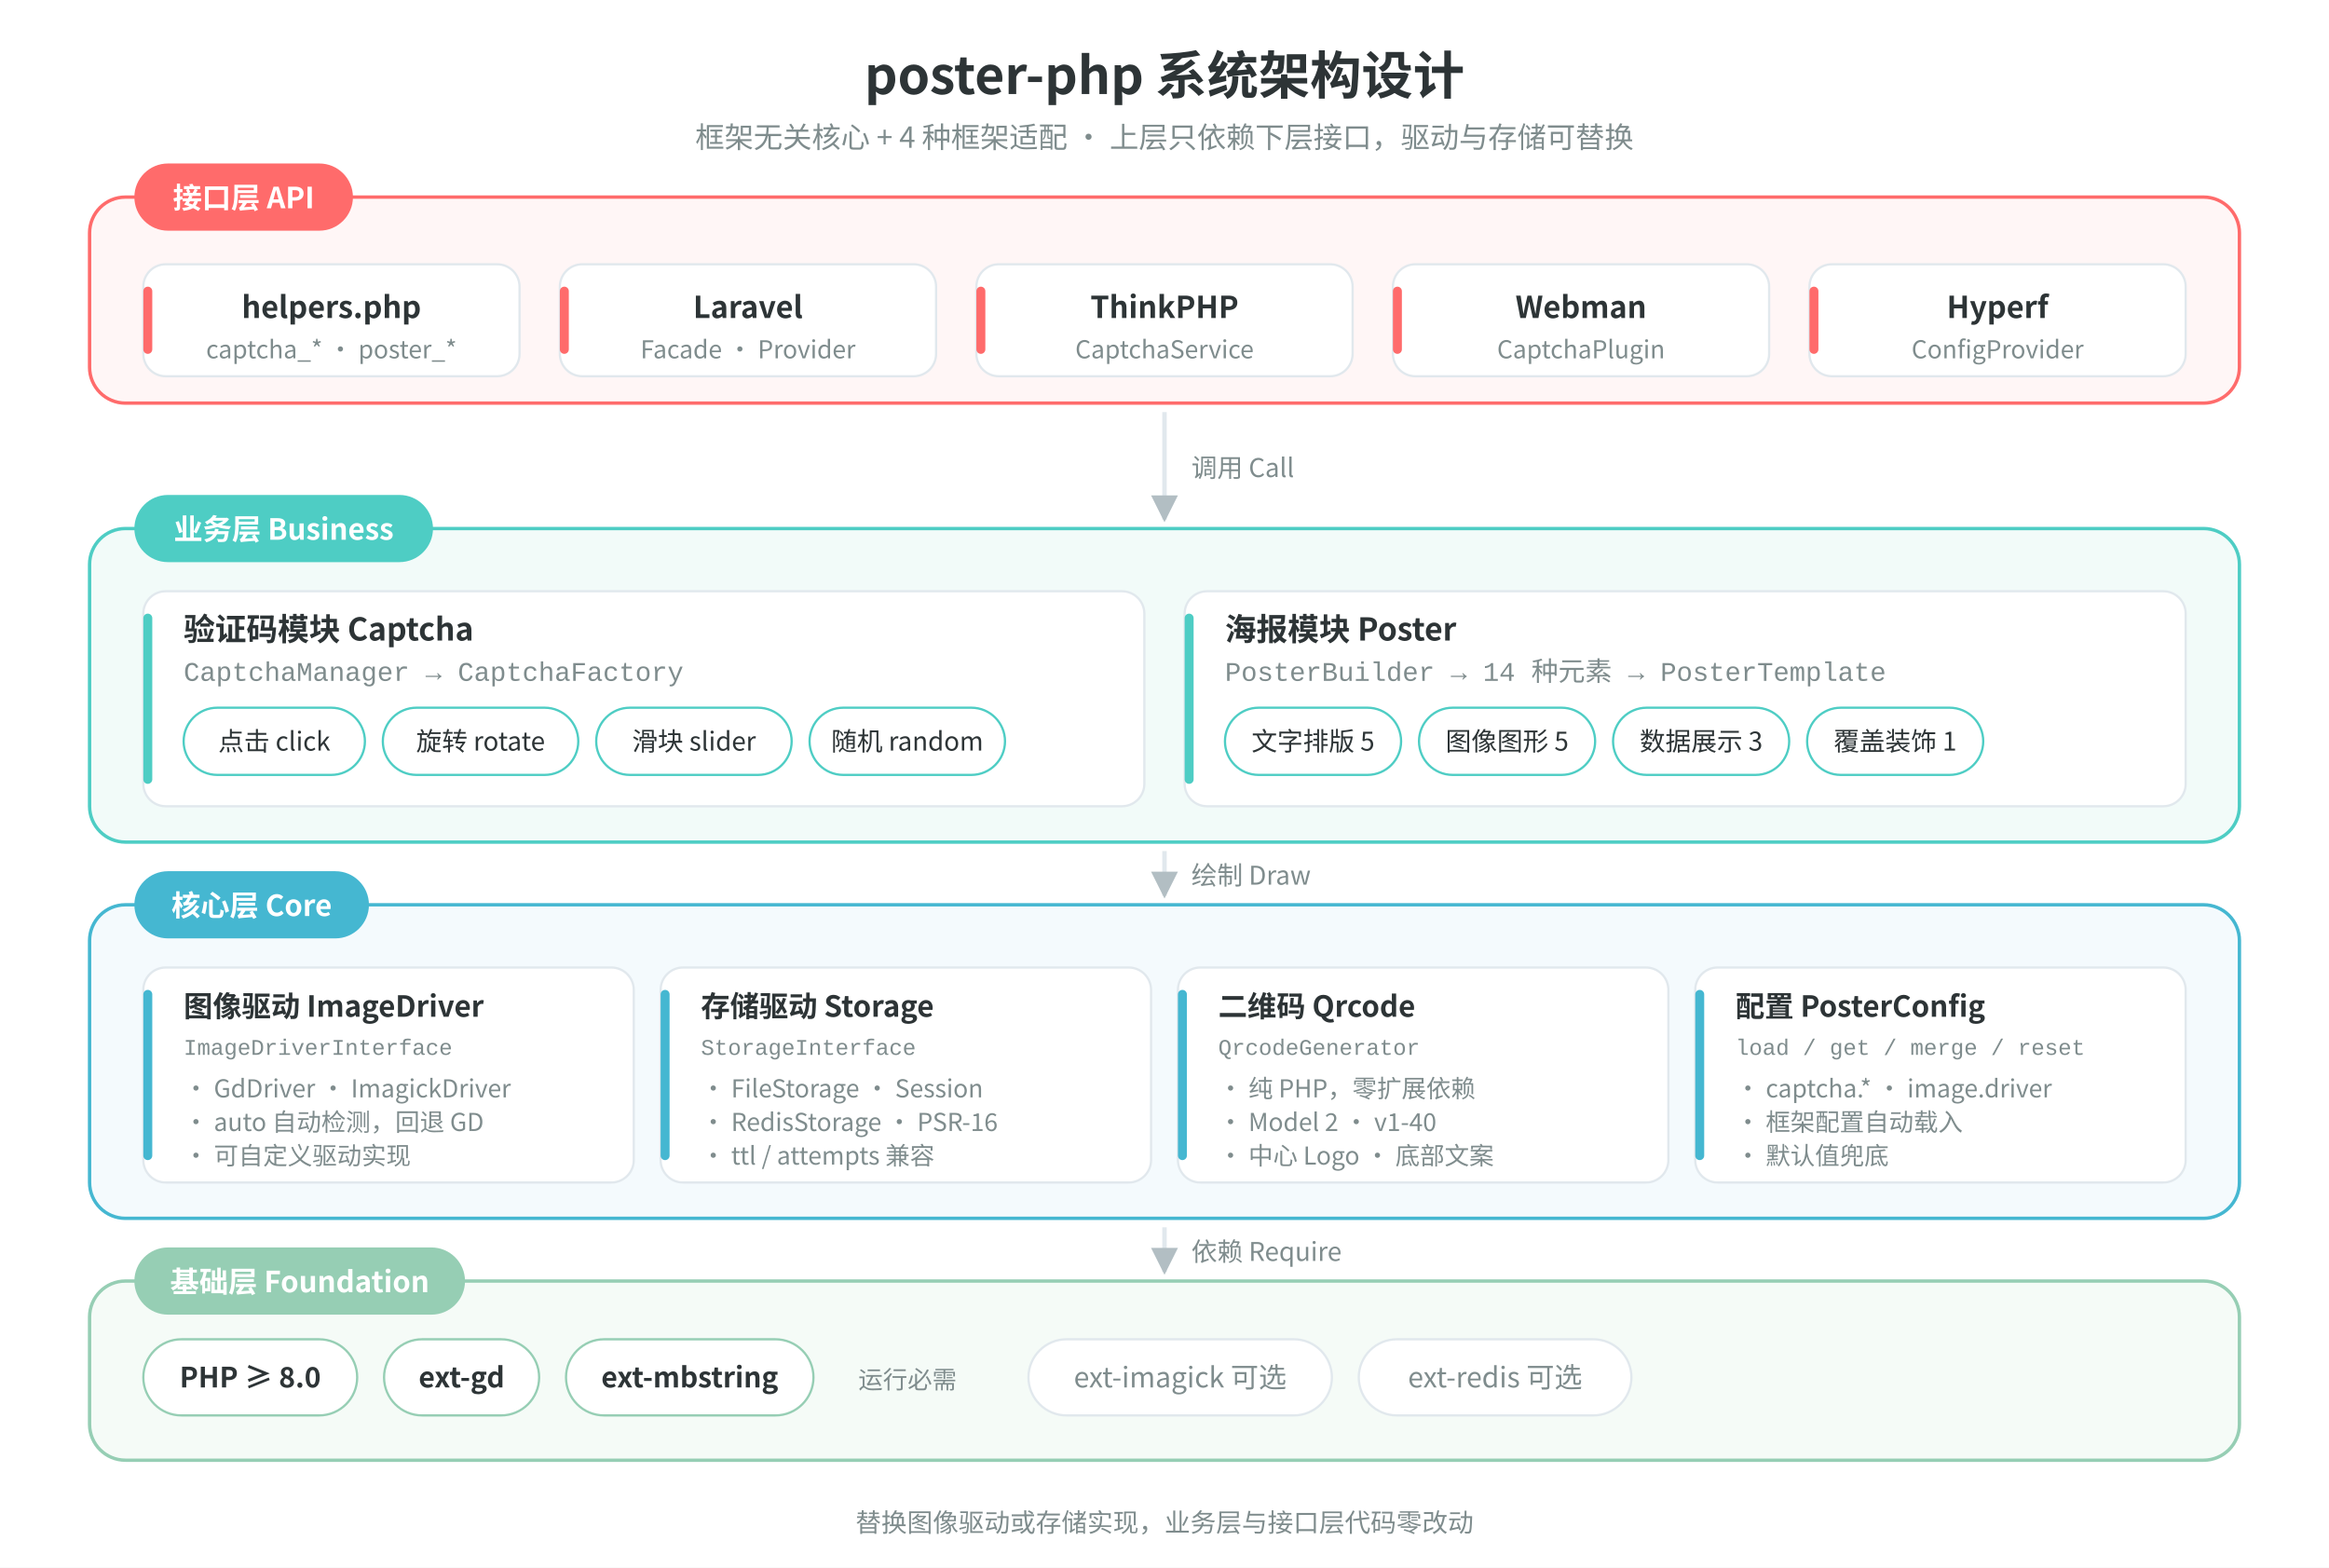
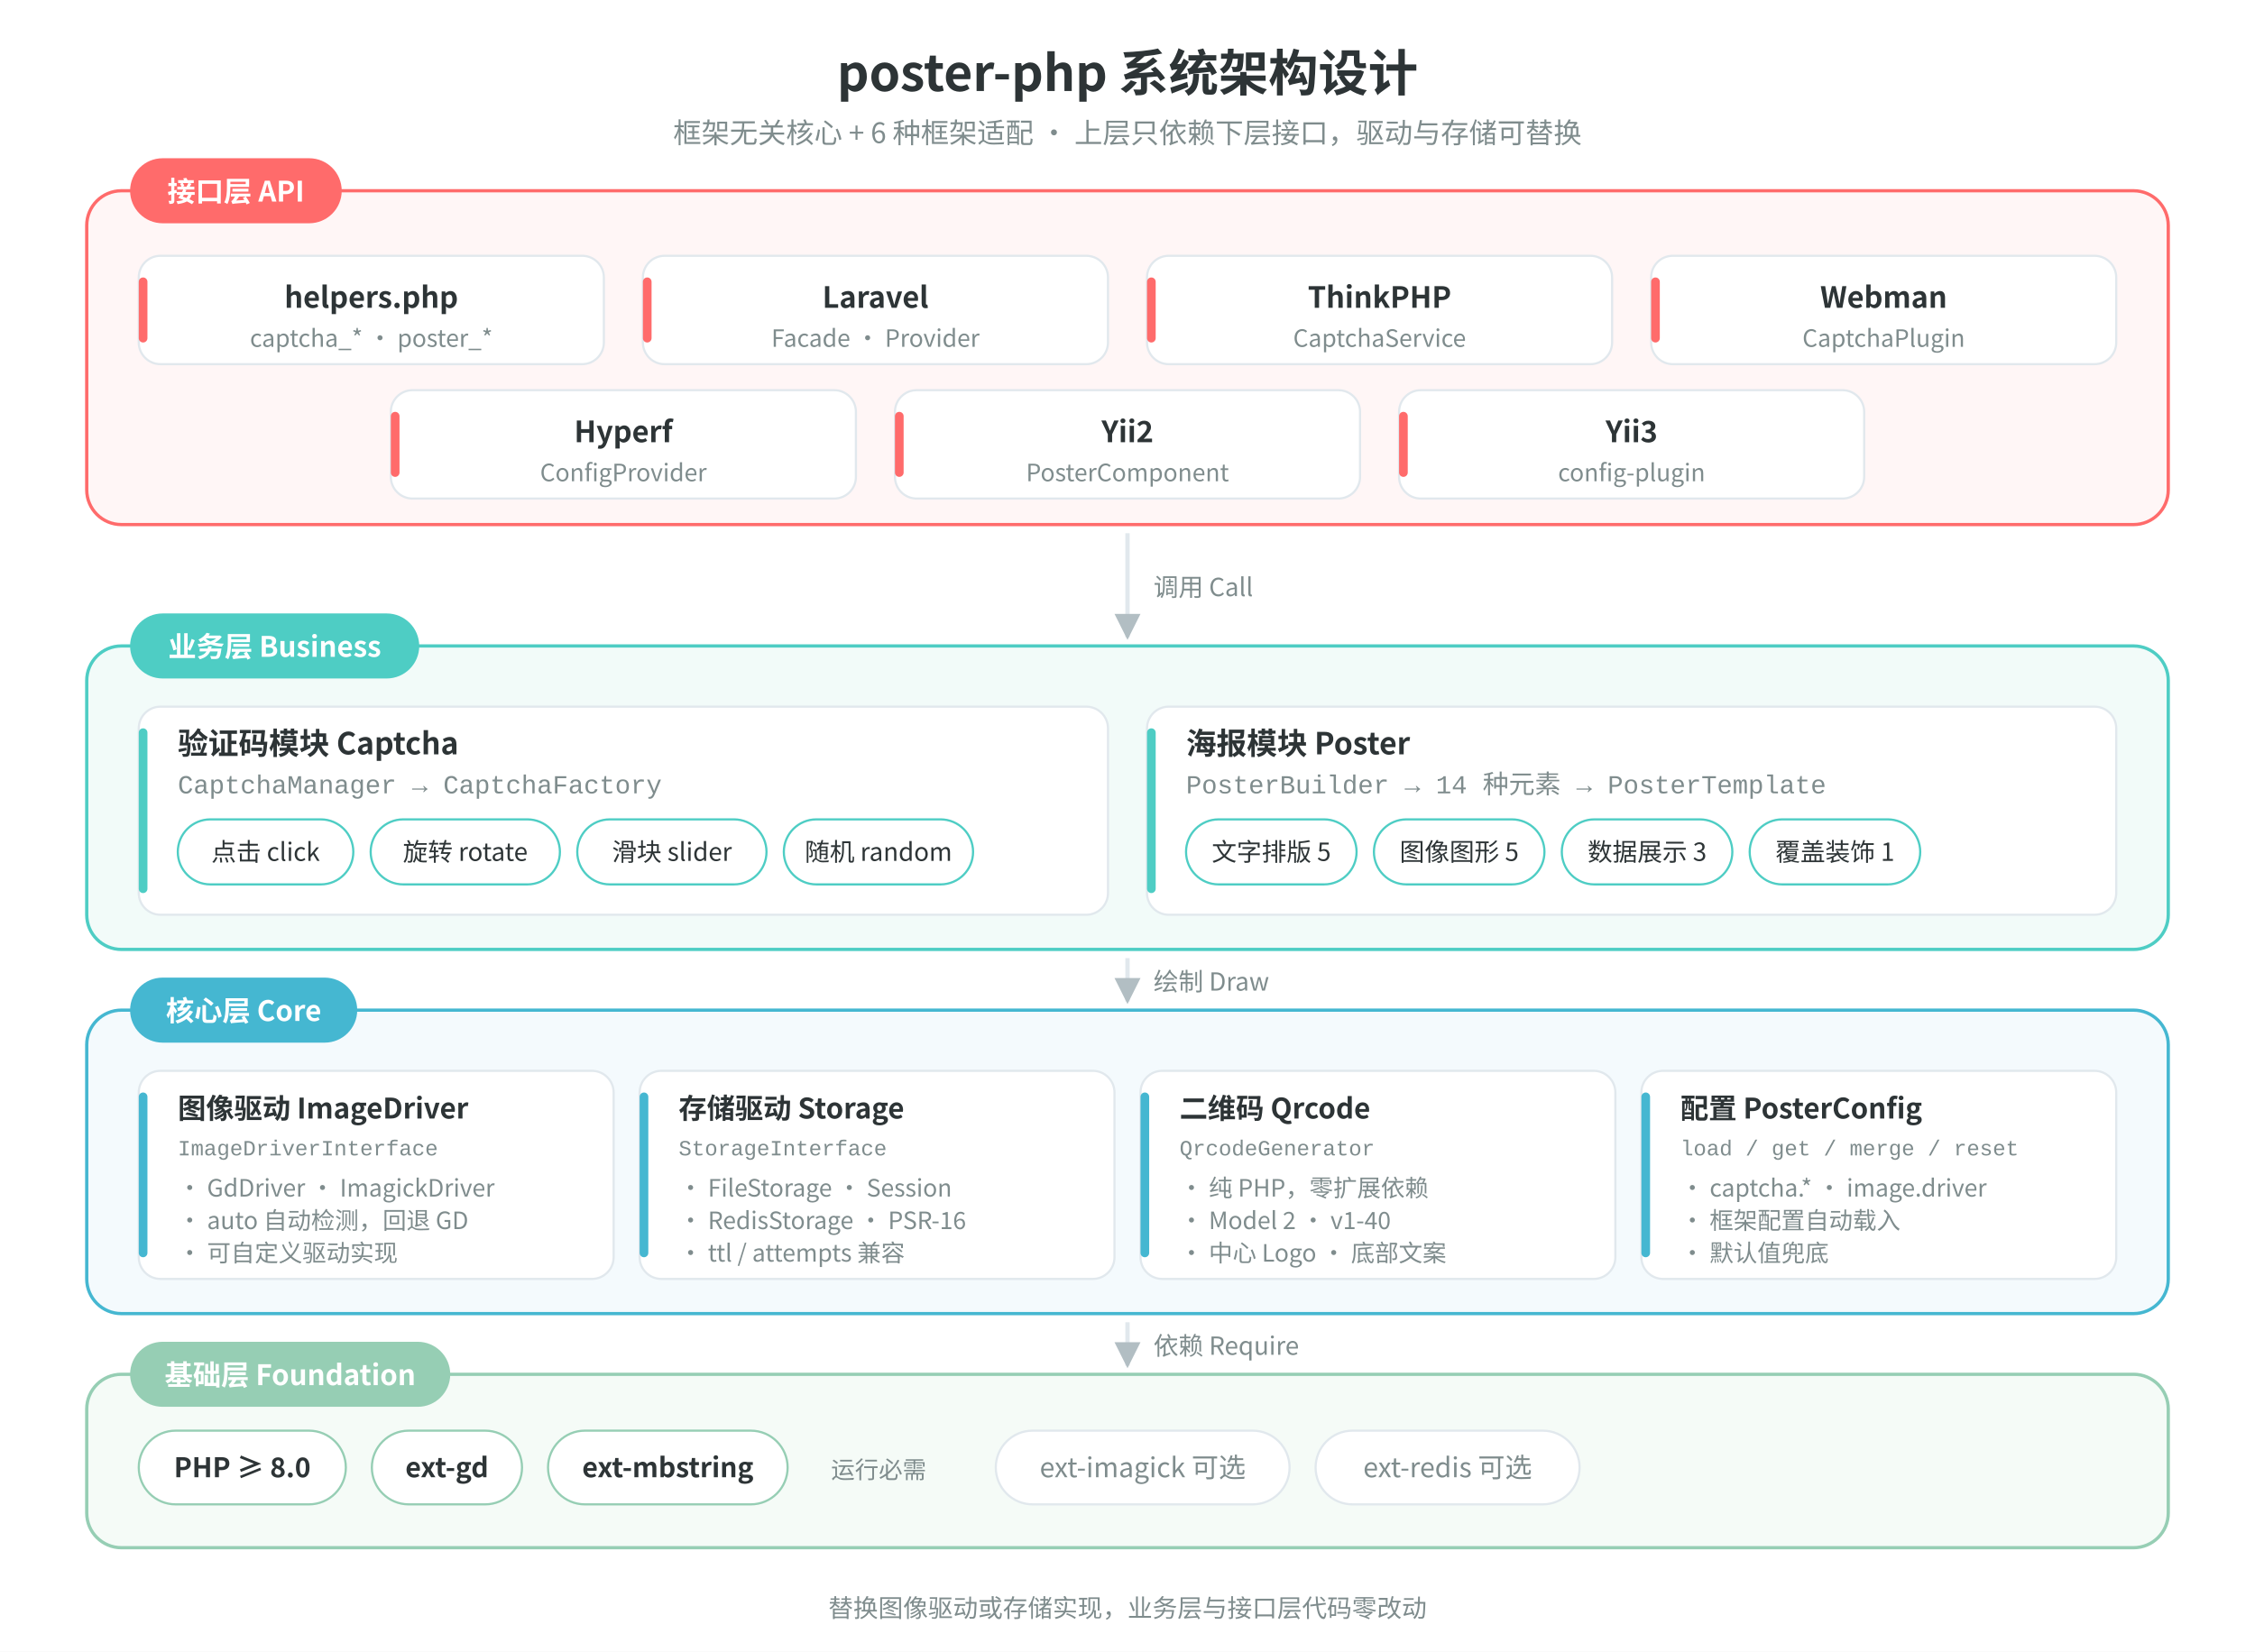
- <svg xmlns="http://www.w3.org/2000/svg" viewBox="0 0 1040 700" width="1040" height="700" font-family="-apple-system,BlinkMacSystemFont,'Segoe UI','PingFang SC','Hiragino Sans GB','Microsoft YaHei','Noto Sans CJK SC',sans-serif" role="img" aria-label="poster-php 系统架构设计">
+ <svg xmlns="http://www.w3.org/2000/svg" viewBox="0 0 1040 762" width="1040" height="762" font-family="-apple-system,BlinkMacSystemFont,'Segoe UI','PingFang SC','Hiragino Sans GB','Microsoft YaHei','Noto Sans CJK SC',sans-serif" role="img" aria-label="poster-php 系统架构设计">
  <defs>
    <marker id="arrow" viewBox="0 0 10 10" refX="9" refY="5" markerWidth="6" markerHeight="6" orient="auto">
      <path d="M0 0L10 5L0 10Z" fill="#B2BEC3" />
    </marker>
  </defs>
-   <rect width="1040" height="700" fill="#FFFFFF" />
+   <rect width="1040" height="762" fill="#FFFFFF" />
  <text x="520" y="42" font-size="23" fill="#2D3436" font-weight="700" text-anchor="middle">poster-php 系统架构设计</text>
-   <text x="520" y="66" font-size="13" fill="#7F8C8D" text-anchor="middle">框架无关核心 + 4 种框架适配 · 上层只依赖下层接口，驱动与存储可替换</text>
-   <rect x="40" y="88" width="960" height="92" rx="16" fill="#FFF6F6" stroke="#FF6B6B" stroke-width="1.5" />
+   <text x="520" y="66" font-size="13" fill="#7F8C8D" text-anchor="middle">框架无关核心 + 6 种框架适配 · 上层只依赖下层接口，驱动与存储可替换</text>
+   <rect x="40" y="88" width="960" height="154" rx="16" fill="#FFF6F6" stroke="#FF6B6B" stroke-width="1.5" />
  <rect x="60" y="73" width="97.6" height="30" rx="15" fill="#FF6B6B" />
  <text x="108.8" y="93" font-size="13" fill="#FFFFFF" font-weight="700" text-anchor="middle">接口层 API</text>
-   <rect x="64" y="118" width="168" height="50" rx="10" fill="#FFFFFF" stroke="#E1E8ED" stroke-width="1" />
+   <rect x="64" y="118" width="214.5" height="50" rx="10" fill="#FFFFFF" stroke="#E1E8ED" stroke-width="1" />
  <rect x="64" y="128" width="4" height="30" rx="2" fill="#FF6B6B" />
-   <text x="148" y="142" font-size="13.5" fill="#2D3436" font-weight="600" text-anchor="middle">helpers.php</text>
-   <text x="148" y="160" font-size="11" fill="#7F8C8D" text-anchor="middle">captcha_* · poster_*</text>
-   <rect x="250" y="118" width="168" height="50" rx="10" fill="#FFFFFF" stroke="#E1E8ED" stroke-width="1" />
-   <rect x="250" y="128" width="4" height="30" rx="2" fill="#FF6B6B" />
-   <text x="334" y="142" font-size="13.5" fill="#2D3436" font-weight="600" text-anchor="middle">Laravel</text>
-   <text x="334" y="160" font-size="11" fill="#7F8C8D" text-anchor="middle">Facade · Provider</text>
-   <rect x="436" y="118" width="168" height="50" rx="10" fill="#FFFFFF" stroke="#E1E8ED" stroke-width="1" />
-   <rect x="436" y="128" width="4" height="30" rx="2" fill="#FF6B6B" />
-   <text x="520" y="142" font-size="13.5" fill="#2D3436" font-weight="600" text-anchor="middle">ThinkPHP</text>
-   <text x="520" y="160" font-size="11" fill="#7F8C8D" text-anchor="middle">CaptchaService</text>
-   <rect x="622" y="118" width="168" height="50" rx="10" fill="#FFFFFF" stroke="#E1E8ED" stroke-width="1" />
-   <rect x="622" y="128" width="4" height="30" rx="2" fill="#FF6B6B" />
-   <text x="706" y="142" font-size="13.5" fill="#2D3436" font-weight="600" text-anchor="middle">Webman</text>
-   <text x="706" y="160" font-size="11" fill="#7F8C8D" text-anchor="middle">CaptchaPlugin</text>
-   <rect x="808" y="118" width="168" height="50" rx="10" fill="#FFFFFF" stroke="#E1E8ED" stroke-width="1" />
-   <rect x="808" y="128" width="4" height="30" rx="2" fill="#FF6B6B" />
-   <text x="892" y="142" font-size="13.5" fill="#2D3436" font-weight="600" text-anchor="middle">Hyperf</text>
-   <text x="892" y="160" font-size="11" fill="#7F8C8D" text-anchor="middle">ConfigProvider</text>
-   <rect x="40" y="236" width="960" height="140" rx="16" fill="#F2FBF9" stroke="#4ECDC4" stroke-width="1.5" />
-   <rect x="60" y="221" width="133.35" height="30" rx="15" fill="#4ECDC4" />
-   <text x="126.68" y="241" font-size="13" fill="#FFFFFF" font-weight="700" text-anchor="middle">业务层 Business</text>
-   <rect x="64" y="264" width="447" height="96" rx="10" fill="#FFFFFF" stroke="#E1E8ED" stroke-width="1" />
-   <rect x="64" y="274" width="4" height="76" rx="2" fill="#4ECDC4" />
-   <text x="82" y="286" font-size="14" fill="#2D3436" font-weight="600">验证码模块 Captcha</text>
-   <text x="82" y="304" font-size="12" fill="#7F8C8D" font-family="'SFMono-Regular',Consolas,'Liberation Mono',Menlo,monospace">CaptchaManager → CaptchaFactory</text>
-   <rect x="82" y="316" width="80.95" height="30" rx="15" fill="#FFFFFF" stroke="#4ECDC4" stroke-width="1" />
-   <text x="122.48" y="335.14" font-size="11.5" fill="#2D3436" text-anchor="middle">点击 click</text>
-   <rect x="170.95" y="316" width="87.28" height="30" rx="15" fill="#FFFFFF" stroke="#4ECDC4" stroke-width="1" />
-   <text x="214.59" y="335.14" font-size="11.5" fill="#2D3436" text-anchor="middle">旋转 rotate</text>
-   <rect x="266.23" y="316" width="87.28" height="30" rx="15" fill="#FFFFFF" stroke="#4ECDC4" stroke-width="1" />
-   <text x="309.86" y="335.14" font-size="11.5" fill="#2D3436" text-anchor="middle">滑块 slider</text>
-   <rect x="361.5" y="316" width="87.28" height="30" rx="15" fill="#FFFFFF" stroke="#4ECDC4" stroke-width="1" />
-   <text x="405.14" y="335.14" font-size="11.5" fill="#2D3436" text-anchor="middle">随机 random</text>
-   <rect x="529" y="264" width="447" height="96" rx="10" fill="#FFFFFF" stroke="#E1E8ED" stroke-width="1" />
-   <rect x="529" y="274" width="4" height="76" rx="2" fill="#4ECDC4" />
-   <text x="547" y="286" font-size="14" fill="#2D3436" font-weight="600">海报模块 Poster</text>
-   <text x="547" y="304" font-size="12" fill="#7F8C8D" font-family="'SFMono-Regular',Consolas,'Liberation Mono',Menlo,monospace">PosterBuilder → 14 种元素 → PosterTemplate</text>
-   <rect x="547" y="316" width="78.65" height="30" rx="15" fill="#FFFFFF" stroke="#4ECDC4" stroke-width="1" />
-   <text x="586.33" y="335.14" font-size="11.5" fill="#2D3436" text-anchor="middle">文字排版 5</text>
-   <rect x="633.65" y="316" width="78.65" height="30" rx="15" fill="#FFFFFF" stroke="#4ECDC4" stroke-width="1" />
-   <text x="672.98" y="335.14" font-size="11.5" fill="#2D3436" text-anchor="middle">图像图形 5</text>
-   <rect x="720.3" y="316" width="78.65" height="30" rx="15" fill="#FFFFFF" stroke="#4ECDC4" stroke-width="1" />
-   <text x="759.63" y="335.14" font-size="11.5" fill="#2D3436" text-anchor="middle">数据展示 3</text>
-   <rect x="806.95" y="316" width="78.65" height="30" rx="15" fill="#FFFFFF" stroke="#4ECDC4" stroke-width="1" />
-   <text x="846.28" y="335.14" font-size="11.5" fill="#2D3436" text-anchor="middle">覆盖装饰 1</text>
-   <rect x="40" y="404" width="960" height="140" rx="16" fill="#F4FAFD" stroke="#45B7D1" stroke-width="1.5" />
-   <rect x="60" y="389" width="104.75" height="30" rx="15" fill="#45B7D1" />
-   <text x="112.38" y="409" font-size="13" fill="#FFFFFF" font-weight="700" text-anchor="middle">核心层 Core</text>
-   <rect x="64" y="432" width="219" height="96" rx="10" fill="#FFFFFF" stroke="#E1E8ED" stroke-width="1" />
-   <rect x="64" y="442" width="4" height="76" rx="2" fill="#45B7D1" />
-   <text x="82" y="454" font-size="13" fill="#2D3436" font-weight="600">图像驱动 ImageDriver</text>
-   <text x="82" y="471" font-size="10" fill="#7F8C8D" font-family="'SFMono-Regular',Consolas,'Liberation Mono',Menlo,monospace">ImageDriverInterface</text>
-   <text x="82" y="490" font-size="11" fill="#7F8C8D">· GdDriver · ImagickDriver</text>
-   <text x="82" y="505" font-size="11" fill="#7F8C8D">· auto 自动检测，回退 GD</text>
-   <text x="82" y="520" font-size="11" fill="#7F8C8D">· 可自定义驱动实现</text>
-   <rect x="295" y="432" width="219" height="96" rx="10" fill="#FFFFFF" stroke="#E1E8ED" stroke-width="1" />
-   <rect x="295" y="442" width="4" height="76" rx="2" fill="#45B7D1" />
-   <text x="313" y="454" font-size="13" fill="#2D3436" font-weight="600">存储驱动 Storage</text>
-   <text x="313" y="471" font-size="10" fill="#7F8C8D" font-family="'SFMono-Regular',Consolas,'Liberation Mono',Menlo,monospace">StorageInterface</text>
-   <text x="313" y="490" font-size="11" fill="#7F8C8D">· FileStorage · Session</text>
-   <text x="313" y="505" font-size="11" fill="#7F8C8D">· RedisStorage · PSR-16</text>
-   <text x="313" y="520" font-size="11" fill="#7F8C8D">· ttl / attempts 兼容</text>
-   <rect x="526" y="432" width="219" height="96" rx="10" fill="#FFFFFF" stroke="#E1E8ED" stroke-width="1" />
-   <rect x="526" y="442" width="4" height="76" rx="2" fill="#45B7D1" />
-   <text x="544" y="454" font-size="13" fill="#2D3436" font-weight="600">二维码 Qrcode</text>
-   <text x="544" y="471" font-size="10" fill="#7F8C8D" font-family="'SFMono-Regular',Consolas,'Liberation Mono',Menlo,monospace">QrcodeGenerator</text>
-   <text x="544" y="490" font-size="11" fill="#7F8C8D">· 纯 PHP，零扩展依赖</text>
-   <text x="544" y="505" font-size="11" fill="#7F8C8D">· Model 2 · v1-40</text>
-   <text x="544" y="520" font-size="11" fill="#7F8C8D">· 中心 Logo · 底部文案</text>
-   <rect x="757" y="432" width="219" height="96" rx="10" fill="#FFFFFF" stroke="#E1E8ED" stroke-width="1" />
-   <rect x="757" y="442" width="4" height="76" rx="2" fill="#45B7D1" />
-   <text x="775" y="454" font-size="13" fill="#2D3436" font-weight="600">配置 PosterConfig</text>
-   <text x="775" y="471" font-size="10" fill="#7F8C8D" font-family="'SFMono-Regular',Consolas,'Liberation Mono',Menlo,monospace">load / get / merge / reset</text>
-   <text x="775" y="490" font-size="11" fill="#7F8C8D">· captcha.* · image.driver</text>
-   <text x="775" y="505" font-size="11" fill="#7F8C8D">· 框架配置自动载入</text>
-   <text x="775" y="520" font-size="11" fill="#7F8C8D">· 默认值兜底</text>
-   <rect x="40" y="572" width="960" height="80" rx="16" fill="#F5FBF7" stroke="#96CEB4" stroke-width="1.5" />
-   <rect x="60" y="557" width="147.65" height="30" rx="15" fill="#96CEB4" />
-   <text x="133.83" y="577" font-size="13" fill="#FFFFFF" font-weight="700" text-anchor="middle">基础层 Foundation</text>
-   <rect x="64" y="598" width="95.5" height="34" rx="17" fill="#FFFFFF" stroke="#96CEB4" stroke-width="1" />
-   <text x="111.75" y="619.5" font-size="12.5" fill="#2D3436" font-weight="600" text-anchor="middle">PHP ≥ 8.0</text>
-   <rect x="171.5" y="598" width="69.25" height="34" rx="17" fill="#FFFFFF" stroke="#96CEB4" stroke-width="1" />
-   <text x="206.13" y="619.5" font-size="12.5" fill="#2D3436" font-weight="600" text-anchor="middle">ext-gd</text>
-   <rect x="252.75" y="598" width="110.5" height="34" rx="17" fill="#FFFFFF" stroke="#96CEB4" stroke-width="1" />
-   <text x="308" y="619.5" font-size="12.5" fill="#2D3436" font-weight="600" text-anchor="middle">ext-mbstring</text>
-   <text x="383.25" y="620" font-size="11" fill="#7F8C8D">运行必需</text>
-   <rect x="459.25" y="598" width="135.5" height="34" rx="17" fill="#FFFFFF" stroke="#E1E8ED" stroke-width="1" />
-   <text x="527" y="619.5" font-size="12.5" fill="#7F8C8D" text-anchor="middle">ext-imagick 可选</text>
-   <rect x="606.75" y="598" width="121.75" height="34" rx="17" fill="#FFFFFF" stroke="#E1E8ED" stroke-width="1" />
-   <text x="667.63" y="619.5" font-size="12.5" fill="#7F8C8D" text-anchor="middle">ext-redis 可选</text>
-   <line x1="520" y1="184" x2="520" y2="232" stroke="#E1E8ED" stroke-width="2" marker-end="url(#arrow)" />
-   <text x="532" y="213" font-size="11.5" fill="#7F8C8D">调用 Call</text>
-   <line x1="520" y1="380" x2="520" y2="400" stroke="#E1E8ED" stroke-width="2" marker-end="url(#arrow)" />
-   <text x="532" y="395" font-size="11.5" fill="#7F8C8D">绘制 Draw</text>
-   <line x1="520" y1="548" x2="520" y2="568" stroke="#E1E8ED" stroke-width="2" marker-end="url(#arrow)" />
-   <text x="532" y="563" font-size="11.5" fill="#7F8C8D">依赖 Require</text>
-   <text x="520" y="684" font-size="11.5" fill="#7F8C8D" text-anchor="middle">替换图像驱动或存储实现，业务层与接口层代码零改动</text>
+   <text x="171.25" y="142" font-size="13.5" fill="#2D3436" font-weight="600" text-anchor="middle">helpers.php</text>
+   <text x="171.25" y="160" font-size="11" fill="#7F8C8D" text-anchor="middle">captcha_* · poster_*</text>
+   <rect x="296.5" y="118" width="214.5" height="50" rx="10" fill="#FFFFFF" stroke="#E1E8ED" stroke-width="1" />
+   <rect x="296.5" y="128" width="4" height="30" rx="2" fill="#FF6B6B" />
+   <text x="403.75" y="142" font-size="13.5" fill="#2D3436" font-weight="600" text-anchor="middle">Laravel</text>
+   <text x="403.75" y="160" font-size="11" fill="#7F8C8D" text-anchor="middle">Facade · Provider</text>
+   <rect x="529" y="118" width="214.5" height="50" rx="10" fill="#FFFFFF" stroke="#E1E8ED" stroke-width="1" />
+   <rect x="529" y="128" width="4" height="30" rx="2" fill="#FF6B6B" />
+   <text x="636.25" y="142" font-size="13.5" fill="#2D3436" font-weight="600" text-anchor="middle">ThinkPHP</text>
+   <text x="636.25" y="160" font-size="11" fill="#7F8C8D" text-anchor="middle">CaptchaService</text>
+   <rect x="761.5" y="118" width="214.5" height="50" rx="10" fill="#FFFFFF" stroke="#E1E8ED" stroke-width="1" />
+   <rect x="761.5" y="128" width="4" height="30" rx="2" fill="#FF6B6B" />
+   <text x="868.75" y="142" font-size="13.5" fill="#2D3436" font-weight="600" text-anchor="middle">Webman</text>
+   <text x="868.75" y="160" font-size="11" fill="#7F8C8D" text-anchor="middle">CaptchaPlugin</text>
+   <rect x="180.25" y="180" width="214.5" height="50" rx="10" fill="#FFFFFF" stroke="#E1E8ED" stroke-width="1" />
+   <rect x="180.25" y="190" width="4" height="30" rx="2" fill="#FF6B6B" />
+   <text x="287.5" y="204" font-size="13.5" fill="#2D3436" font-weight="600" text-anchor="middle">Hyperf</text>
+   <text x="287.5" y="222" font-size="11" fill="#7F8C8D" text-anchor="middle">ConfigProvider</text>
+   <rect x="412.75" y="180" width="214.5" height="50" rx="10" fill="#FFFFFF" stroke="#E1E8ED" stroke-width="1" />
+   <rect x="412.75" y="190" width="4" height="30" rx="2" fill="#FF6B6B" />
+   <text x="520" y="204" font-size="13.5" fill="#2D3436" font-weight="600" text-anchor="middle">Yii2</text>
+   <text x="520" y="222" font-size="11" fill="#7F8C8D" text-anchor="middle">PosterComponent</text>
+   <rect x="645.25" y="180" width="214.5" height="50" rx="10" fill="#FFFFFF" stroke="#E1E8ED" stroke-width="1" />
+   <rect x="645.25" y="190" width="4" height="30" rx="2" fill="#FF6B6B" />
+   <text x="752.5" y="204" font-size="13.5" fill="#2D3436" font-weight="600" text-anchor="middle">Yii3</text>
+   <text x="752.5" y="222" font-size="11" fill="#7F8C8D" text-anchor="middle">config-plugin</text>
+   <rect x="40" y="298" width="960" height="140" rx="16" fill="#F2FBF9" stroke="#4ECDC4" stroke-width="1.5" />
+   <rect x="60" y="283" width="133.35" height="30" rx="15" fill="#4ECDC4" />
+   <text x="126.68" y="303" font-size="13" fill="#FFFFFF" font-weight="700" text-anchor="middle">业务层 Business</text>
+   <rect x="64" y="326" width="447" height="96" rx="10" fill="#FFFFFF" stroke="#E1E8ED" stroke-width="1" />
+   <rect x="64" y="336" width="4" height="76" rx="2" fill="#4ECDC4" />
+   <text x="82" y="348" font-size="14" fill="#2D3436" font-weight="600">验证码模块 Captcha</text>
+   <text x="82" y="366" font-size="12" fill="#7F8C8D" font-family="'SFMono-Regular',Consolas,'Liberation Mono',Menlo,monospace">CaptchaManager → CaptchaFactory</text>
+   <rect x="82" y="378" width="80.95" height="30" rx="15" fill="#FFFFFF" stroke="#4ECDC4" stroke-width="1" />
+   <text x="122.48" y="397.14" font-size="11.5" fill="#2D3436" text-anchor="middle">点击 click</text>
+   <rect x="170.95" y="378" width="87.28" height="30" rx="15" fill="#FFFFFF" stroke="#4ECDC4" stroke-width="1" />
+   <text x="214.59" y="397.14" font-size="11.5" fill="#2D3436" text-anchor="middle">旋转 rotate</text>
+   <rect x="266.23" y="378" width="87.28" height="30" rx="15" fill="#FFFFFF" stroke="#4ECDC4" stroke-width="1" />
+   <text x="309.86" y="397.14" font-size="11.5" fill="#2D3436" text-anchor="middle">滑块 slider</text>
+   <rect x="361.5" y="378" width="87.28" height="30" rx="15" fill="#FFFFFF" stroke="#4ECDC4" stroke-width="1" />
+   <text x="405.14" y="397.14" font-size="11.5" fill="#2D3436" text-anchor="middle">随机 random</text>
+   <rect x="529" y="326" width="447" height="96" rx="10" fill="#FFFFFF" stroke="#E1E8ED" stroke-width="1" />
+   <rect x="529" y="336" width="4" height="76" rx="2" fill="#4ECDC4" />
+   <text x="547" y="348" font-size="14" fill="#2D3436" font-weight="600">海报模块 Poster</text>
+   <text x="547" y="366" font-size="12" fill="#7F8C8D" font-family="'SFMono-Regular',Consolas,'Liberation Mono',Menlo,monospace">PosterBuilder → 14 种元素 → PosterTemplate</text>
+   <rect x="547" y="378" width="78.65" height="30" rx="15" fill="#FFFFFF" stroke="#4ECDC4" stroke-width="1" />
+   <text x="586.33" y="397.14" font-size="11.5" fill="#2D3436" text-anchor="middle">文字排版 5</text>
+   <rect x="633.65" y="378" width="78.65" height="30" rx="15" fill="#FFFFFF" stroke="#4ECDC4" stroke-width="1" />
+   <text x="672.98" y="397.14" font-size="11.5" fill="#2D3436" text-anchor="middle">图像图形 5</text>
+   <rect x="720.3" y="378" width="78.65" height="30" rx="15" fill="#FFFFFF" stroke="#4ECDC4" stroke-width="1" />
+   <text x="759.63" y="397.14" font-size="11.5" fill="#2D3436" text-anchor="middle">数据展示 3</text>
+   <rect x="806.95" y="378" width="78.65" height="30" rx="15" fill="#FFFFFF" stroke="#4ECDC4" stroke-width="1" />
+   <text x="846.28" y="397.14" font-size="11.5" fill="#2D3436" text-anchor="middle">覆盖装饰 1</text>
+   <rect x="40" y="466" width="960" height="140" rx="16" fill="#F4FAFD" stroke="#45B7D1" stroke-width="1.5" />
+   <rect x="60" y="451" width="104.75" height="30" rx="15" fill="#45B7D1" />
+   <text x="112.38" y="471" font-size="13" fill="#FFFFFF" font-weight="700" text-anchor="middle">核心层 Core</text>
+   <rect x="64" y="494" width="219" height="96" rx="10" fill="#FFFFFF" stroke="#E1E8ED" stroke-width="1" />
+   <rect x="64" y="504" width="4" height="76" rx="2" fill="#45B7D1" />
+   <text x="82" y="516" font-size="13" fill="#2D3436" font-weight="600">图像驱动 ImageDriver</text>
+   <text x="82" y="533" font-size="10" fill="#7F8C8D" font-family="'SFMono-Regular',Consolas,'Liberation Mono',Menlo,monospace">ImageDriverInterface</text>
+   <text x="82" y="552" font-size="11" fill="#7F8C8D">· GdDriver · ImagickDriver</text>
+   <text x="82" y="567" font-size="11" fill="#7F8C8D">· auto 自动检测，回退 GD</text>
+   <text x="82" y="582" font-size="11" fill="#7F8C8D">· 可自定义驱动实现</text>
+   <rect x="295" y="494" width="219" height="96" rx="10" fill="#FFFFFF" stroke="#E1E8ED" stroke-width="1" />
+   <rect x="295" y="504" width="4" height="76" rx="2" fill="#45B7D1" />
+   <text x="313" y="516" font-size="13" fill="#2D3436" font-weight="600">存储驱动 Storage</text>
+   <text x="313" y="533" font-size="10" fill="#7F8C8D" font-family="'SFMono-Regular',Consolas,'Liberation Mono',Menlo,monospace">StorageInterface</text>
+   <text x="313" y="552" font-size="11" fill="#7F8C8D">· FileStorage · Session</text>
+   <text x="313" y="567" font-size="11" fill="#7F8C8D">· RedisStorage · PSR-16</text>
+   <text x="313" y="582" font-size="11" fill="#7F8C8D">· ttl / attempts 兼容</text>
+   <rect x="526" y="494" width="219" height="96" rx="10" fill="#FFFFFF" stroke="#E1E8ED" stroke-width="1" />
+   <rect x="526" y="504" width="4" height="76" rx="2" fill="#45B7D1" />
+   <text x="544" y="516" font-size="13" fill="#2D3436" font-weight="600">二维码 Qrcode</text>
+   <text x="544" y="533" font-size="10" fill="#7F8C8D" font-family="'SFMono-Regular',Consolas,'Liberation Mono',Menlo,monospace">QrcodeGenerator</text>
+   <text x="544" y="552" font-size="11" fill="#7F8C8D">· 纯 PHP，零扩展依赖</text>
+   <text x="544" y="567" font-size="11" fill="#7F8C8D">· Model 2 · v1-40</text>
+   <text x="544" y="582" font-size="11" fill="#7F8C8D">· 中心 Logo · 底部文案</text>
+   <rect x="757" y="494" width="219" height="96" rx="10" fill="#FFFFFF" stroke="#E1E8ED" stroke-width="1" />
+   <rect x="757" y="504" width="4" height="76" rx="2" fill="#45B7D1" />
+   <text x="775" y="516" font-size="13" fill="#2D3436" font-weight="600">配置 PosterConfig</text>
+   <text x="775" y="533" font-size="10" fill="#7F8C8D" font-family="'SFMono-Regular',Consolas,'Liberation Mono',Menlo,monospace">load / get / merge / reset</text>
+   <text x="775" y="552" font-size="11" fill="#7F8C8D">· captcha.* · image.driver</text>
+   <text x="775" y="567" font-size="11" fill="#7F8C8D">· 框架配置自动载入</text>
+   <text x="775" y="582" font-size="11" fill="#7F8C8D">· 默认值兜底</text>
+   <rect x="40" y="634" width="960" height="80" rx="16" fill="#F5FBF7" stroke="#96CEB4" stroke-width="1.5" />
+   <rect x="60" y="619" width="147.65" height="30" rx="15" fill="#96CEB4" />
+   <text x="133.83" y="639" font-size="13" fill="#FFFFFF" font-weight="700" text-anchor="middle">基础层 Foundation</text>
+   <rect x="64" y="660" width="95.5" height="34" rx="17" fill="#FFFFFF" stroke="#96CEB4" stroke-width="1" />
+   <text x="111.75" y="681.5" font-size="12.5" fill="#2D3436" font-weight="600" text-anchor="middle">PHP ≥ 8.0</text>
+   <rect x="171.5" y="660" width="69.25" height="34" rx="17" fill="#FFFFFF" stroke="#96CEB4" stroke-width="1" />
+   <text x="206.13" y="681.5" font-size="12.5" fill="#2D3436" font-weight="600" text-anchor="middle">ext-gd</text>
+   <rect x="252.75" y="660" width="110.5" height="34" rx="17" fill="#FFFFFF" stroke="#96CEB4" stroke-width="1" />
+   <text x="308" y="681.5" font-size="12.5" fill="#2D3436" font-weight="600" text-anchor="middle">ext-mbstring</text>
+   <text x="383.25" y="682" font-size="11" fill="#7F8C8D">运行必需</text>
+   <rect x="459.25" y="660" width="135.5" height="34" rx="17" fill="#FFFFFF" stroke="#E1E8ED" stroke-width="1" />
+   <text x="527" y="681.5" font-size="12.5" fill="#7F8C8D" text-anchor="middle">ext-imagick 可选</text>
+   <rect x="606.75" y="660" width="121.75" height="34" rx="17" fill="#FFFFFF" stroke="#E1E8ED" stroke-width="1" />
+   <text x="667.63" y="681.5" font-size="12.5" fill="#7F8C8D" text-anchor="middle">ext-redis 可选</text>
+   <line x1="520" y1="246" x2="520" y2="294" stroke="#E1E8ED" stroke-width="2" marker-end="url(#arrow)" />
+   <text x="532" y="275" font-size="11.5" fill="#7F8C8D">调用 Call</text>
+   <line x1="520" y1="442" x2="520" y2="462" stroke="#E1E8ED" stroke-width="2" marker-end="url(#arrow)" />
+   <text x="532" y="457" font-size="11.5" fill="#7F8C8D">绘制 Draw</text>
+   <line x1="520" y1="610" x2="520" y2="630" stroke="#E1E8ED" stroke-width="2" marker-end="url(#arrow)" />
+   <text x="532" y="625" font-size="11.5" fill="#7F8C8D">依赖 Require</text>
+   <text x="520" y="746" font-size="11.5" fill="#7F8C8D" text-anchor="middle">替换图像驱动或存储实现，业务层与接口层代码零改动</text>
</svg>
